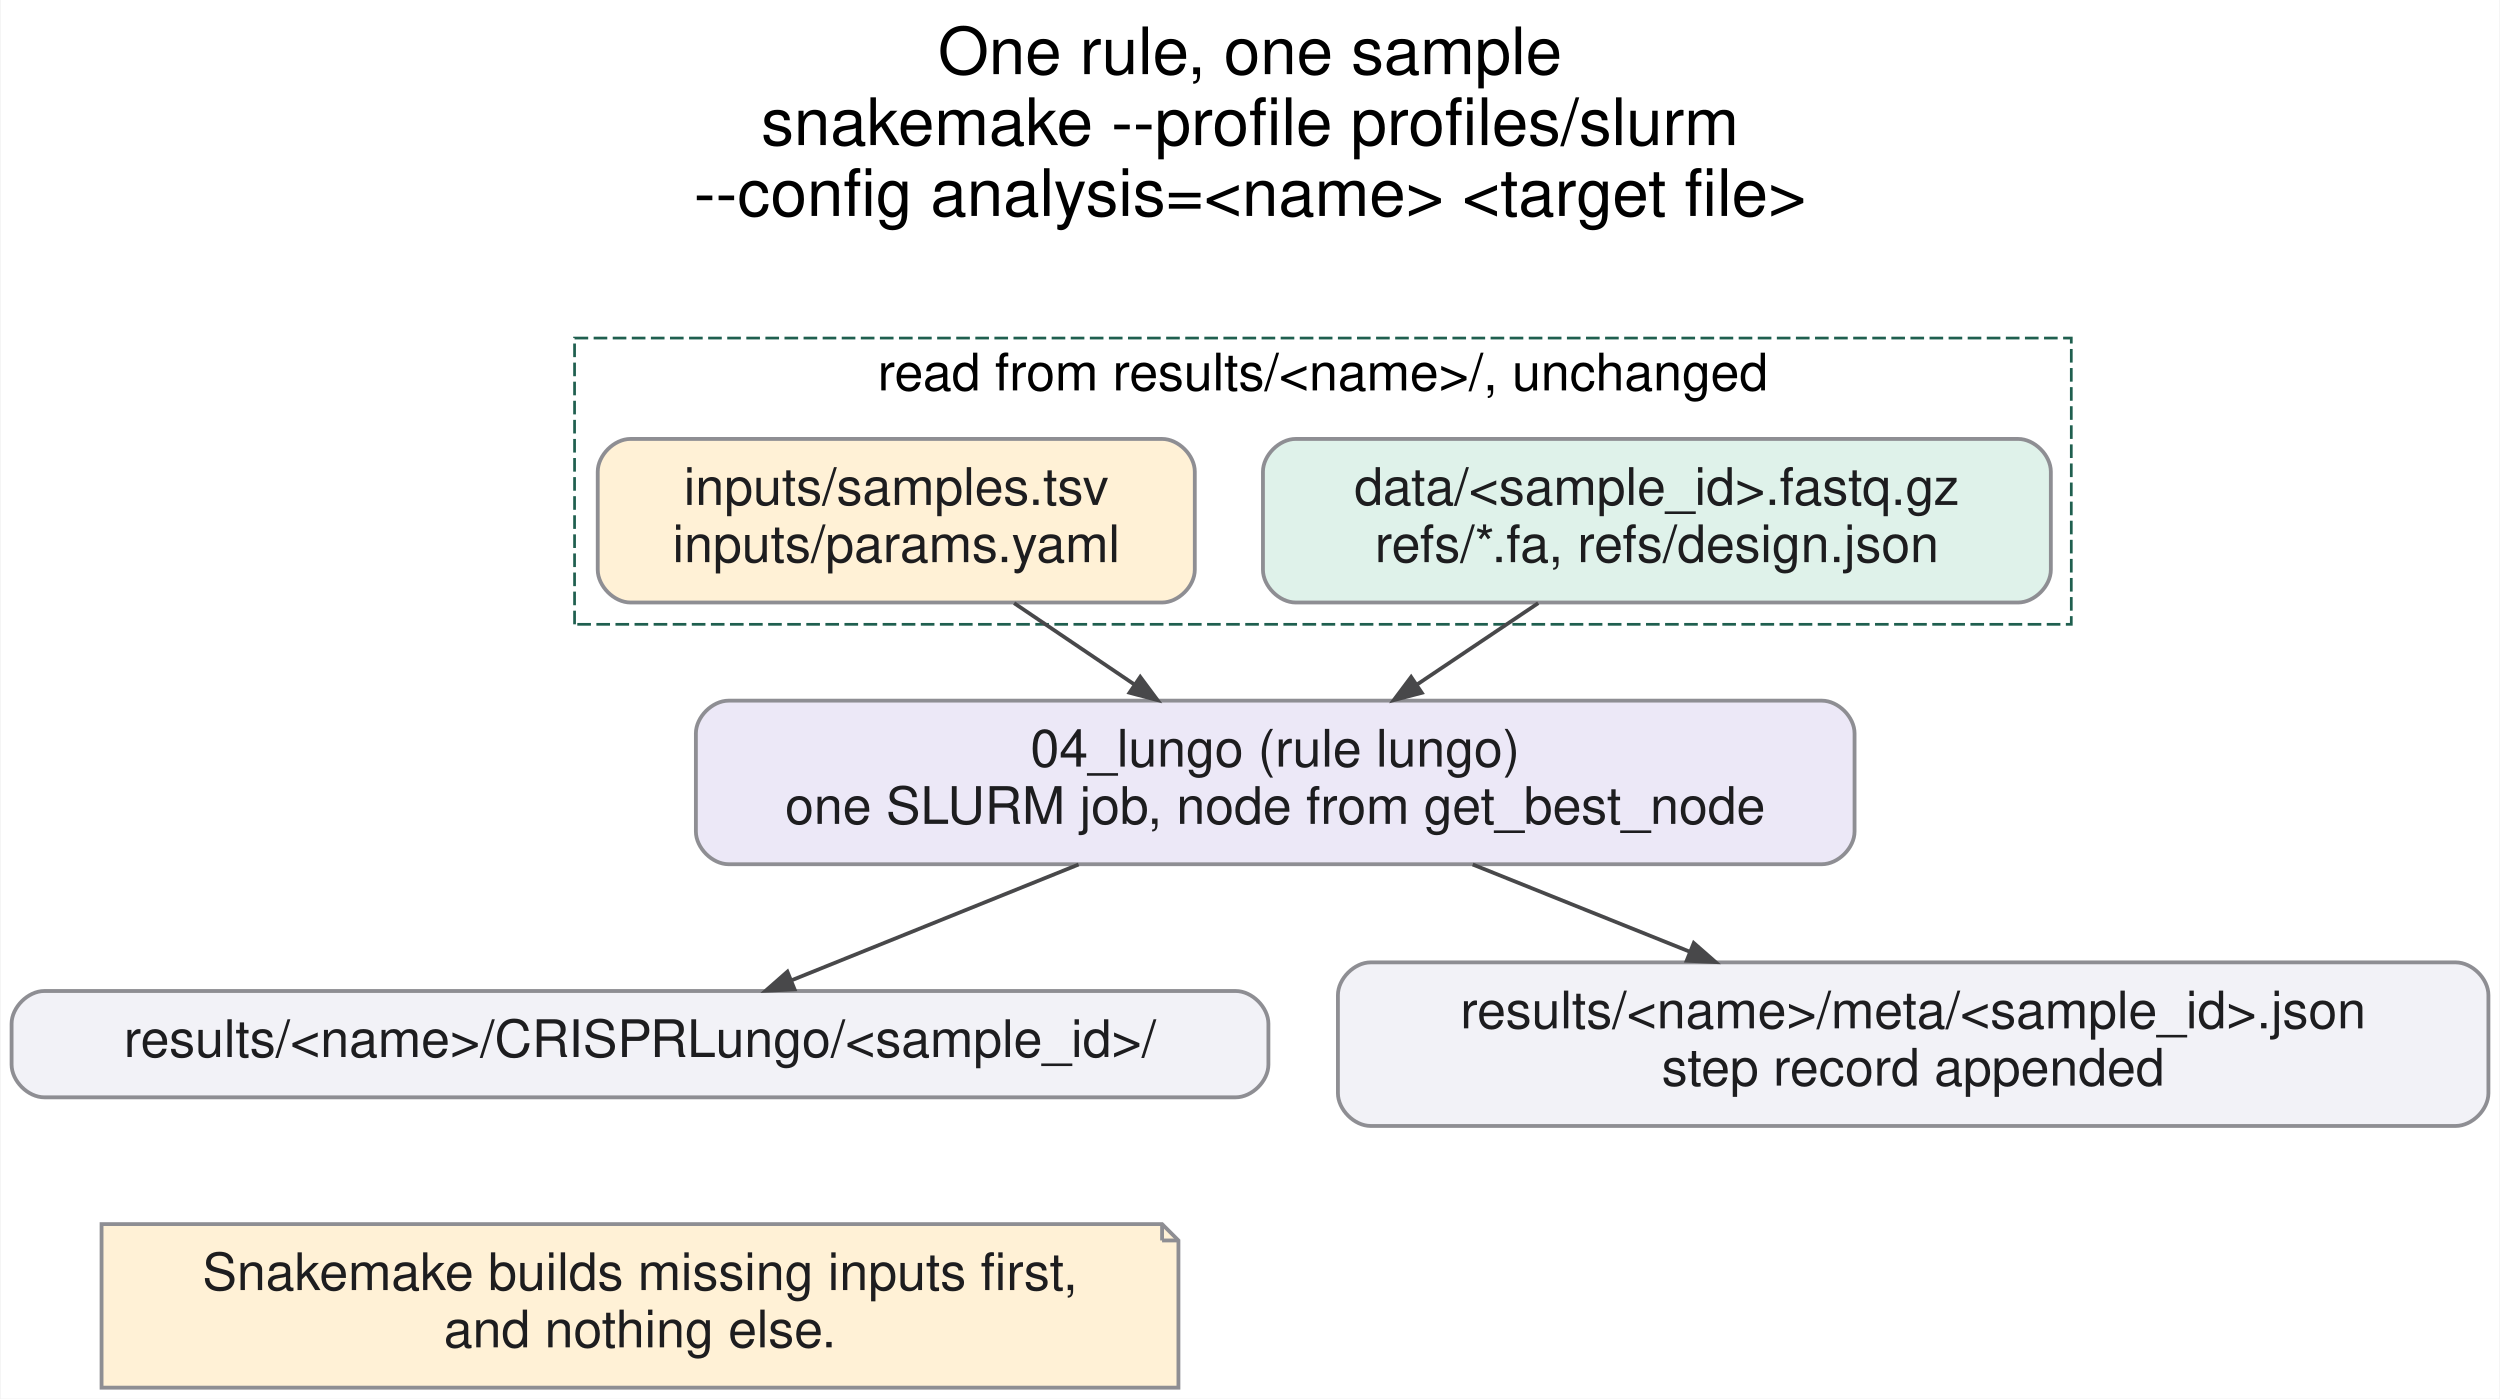
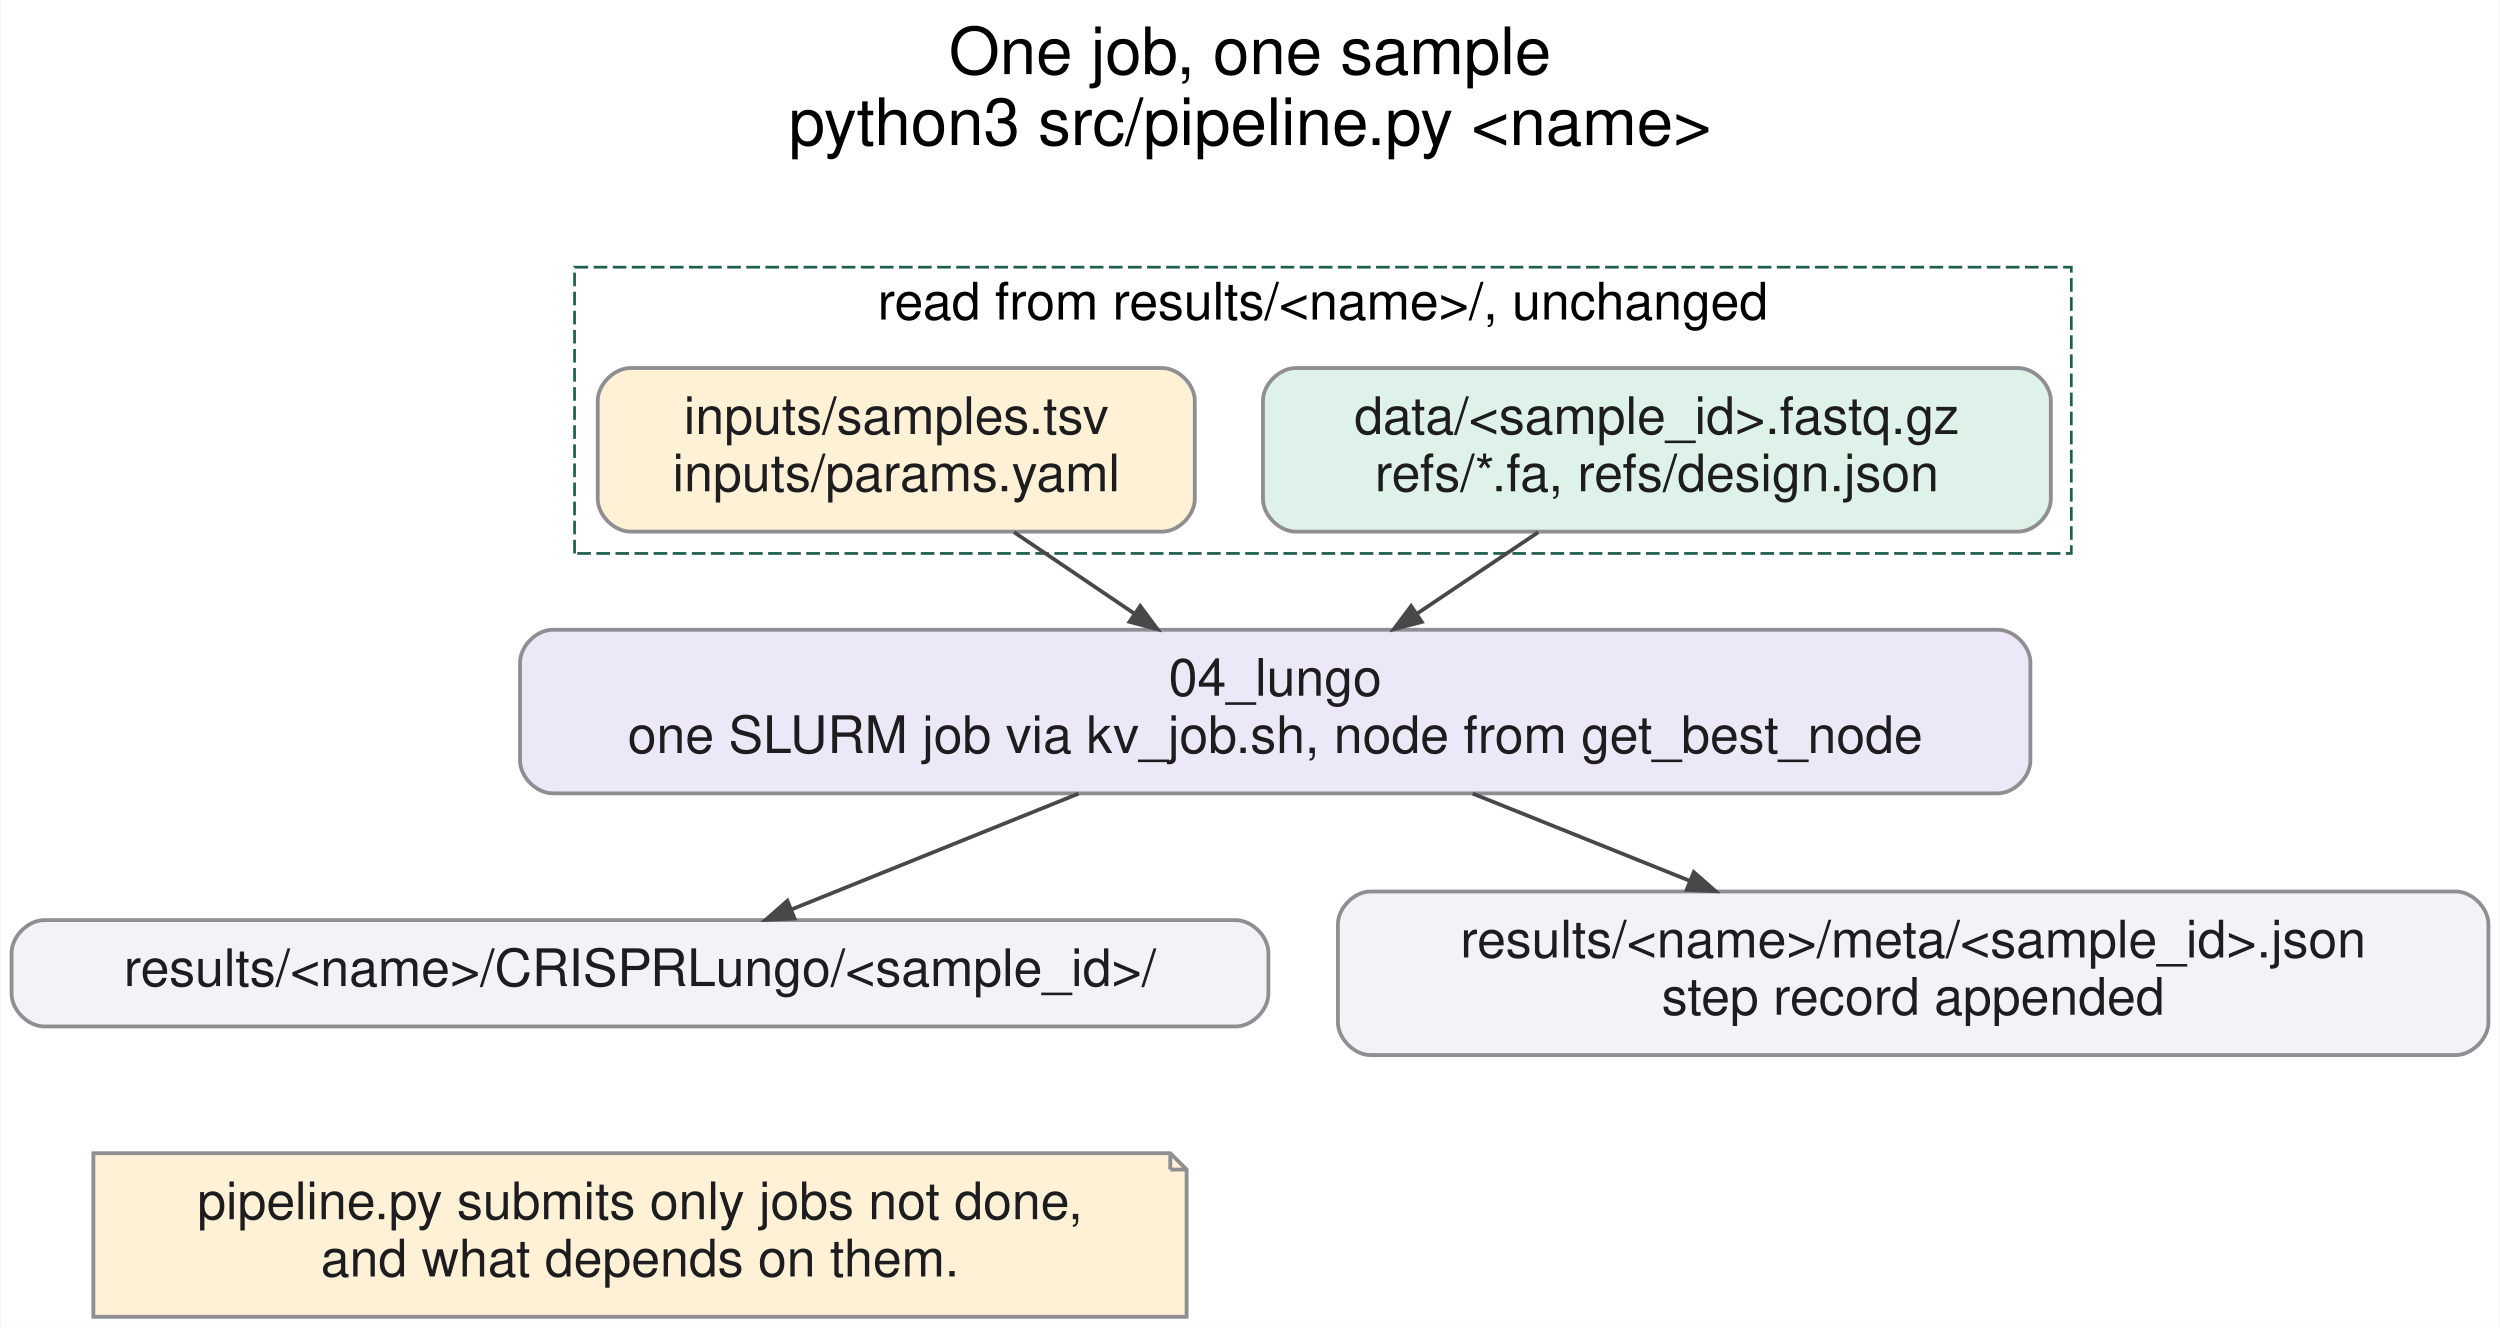
- <svg xmlns="http://www.w3.org/2000/svg" width="917pt" height="513pt" viewBox="0.00 0.00 916.50 513.00">
-   <g id="graph0" class="graph" transform="scale(1 1) rotate(0) translate(4 509)">
-     <polygon fill="white" stroke="transparent" points="-4,4 -4,-509 912.5,-509 912.5,4 -4,4" />
-     <text text-anchor="middle" x="454.25" y="-481.8" font-family="Helvetica,sans-Serif" font-size="24.00">One rule, one sample</text>
-     <text text-anchor="middle" x="454.25" y="-455.8" font-family="Helvetica,sans-Serif" font-size="24.00">snakemake --profile profiles/slurm</text>
-     <text text-anchor="middle" x="454.25" y="-429.8" font-family="Helvetica,sans-Serif" font-size="24.00">--config analysis=&lt;name&gt; &lt;target file&gt;</text>
+ <svg xmlns="http://www.w3.org/2000/svg" width="917pt" height="487pt" viewBox="0.00 0.00 916.50 487.00">
+   <g id="graph0" class="graph" transform="scale(1 1) rotate(0) translate(4 483)">
+     <polygon fill="white" stroke="transparent" points="-4,4 -4,-483 912.5,-483 912.5,4 -4,4" />
+     <text text-anchor="middle" x="454.25" y="-455.8" font-family="Helvetica,sans-Serif" font-size="24.00">One job, one sample</text>
+     <text text-anchor="middle" x="454.25" y="-429.8" font-family="Helvetica,sans-Serif" font-size="24.00">python3 src/pipeline.py &lt;name&gt;</text>
    <text text-anchor="middle" x="454.25" y="-403.8" font-family="Helvetica,sans-Serif" font-size="24.00"> </text>
    <g id="clust1" class="cluster">
      <polygon fill="white" stroke="#1f5f4f" stroke-dasharray="5,2" points="206.5,-280 206.5,-385 755.5,-385 755.5,-280 206.5,-280" />
      <text text-anchor="middle" x="481" y="-365.8" font-family="Helvetica,sans-Serif" font-size="19.00">read from results/&lt;name&gt;/, unchanged</text>
    </g>
    <g id="node1" class="node">
      <path fill="#dff2ea" stroke="#8e8e93" stroke-width="1.4" d="M736,-348C736,-348 471,-348 471,-348 465,-348 459,-342 459,-336 459,-336 459,-300 459,-300 459,-294 465,-288 471,-288 471,-288 736,-288 736,-288 742,-288 748,-294 748,-300 748,-300 748,-336 748,-336 748,-342 742,-348 736,-348" />
      <text text-anchor="middle" x="603.5" y="-323.8" font-family="Helvetica,sans-Serif" font-size="19.00" fill="#1d1d1f">data/&lt;sample_id&gt;.fastq.gz</text>
      <text text-anchor="middle" x="603.5" y="-302.8" font-family="Helvetica,sans-Serif" font-size="19.00" fill="#1d1d1f">refs/*.fa, refs/design.json</text>
    </g>
    <g id="node3" class="node">
-       <path fill="#ece8f7" stroke="#8e8e93" stroke-width="1.4" d="M664,-252C664,-252 263,-252 263,-252 257,-252 251,-246 251,-240 251,-240 251,-204 251,-204 251,-198 257,-192 263,-192 263,-192 664,-192 664,-192 670,-192 676,-198 676,-204 676,-204 676,-240 676,-240 676,-246 670,-252 664,-252" />
-       <text text-anchor="middle" x="463.5" y="-227.8" font-family="Helvetica,sans-Serif" font-size="19.00" fill="#1d1d1f">04_lungo (rule lungo)</text>
-       <text text-anchor="middle" x="463.5" y="-206.8" font-family="Helvetica,sans-Serif" font-size="19.00" fill="#1d1d1f">one SLURM job, node from get_best_node</text>
+       <path fill="#ece8f7" stroke="#8e8e93" stroke-width="1.4" d="M728.5,-252C728.5,-252 198.5,-252 198.5,-252 192.5,-252 186.5,-246 186.5,-240 186.5,-240 186.5,-204 186.5,-204 186.5,-198 192.5,-192 198.5,-192 198.5,-192 728.5,-192 728.5,-192 734.5,-192 740.5,-198 740.5,-204 740.5,-204 740.5,-240 740.5,-240 740.5,-246 734.5,-252 728.5,-252" />
+       <text text-anchor="middle" x="463.5" y="-227.8" font-family="Helvetica,sans-Serif" font-size="19.00" fill="#1d1d1f">04_lungo</text>
+       <text text-anchor="middle" x="463.5" y="-206.8" font-family="Helvetica,sans-Serif" font-size="19.00" fill="#1d1d1f">one SLURM job via kv_job.sh, node from get_best_node</text>
    </g>
    <g id="edge1" class="edge">
      <path fill="none" stroke="#48484a" stroke-width="1.4" d="M559.97,-287.77C545.88,-278.31 530.11,-267.72 515.47,-257.89" />
      <polygon fill="#48484a" stroke="#48484a" stroke-width="1.4" points="517.26,-254.88 507,-252.21 513.35,-260.69 517.26,-254.88" />
    </g>
    <g id="node2" class="node">
      <path fill="#fff1d6" stroke="#8e8e93" stroke-width="1.4" d="M422,-348C422,-348 227,-348 227,-348 221,-348 215,-342 215,-336 215,-336 215,-300 215,-300 215,-294 221,-288 227,-288 227,-288 422,-288 422,-288 428,-288 434,-294 434,-300 434,-300 434,-336 434,-336 434,-342 428,-348 422,-348" />
      <text text-anchor="middle" x="324.5" y="-323.8" font-family="Helvetica,sans-Serif" font-size="19.00" fill="#1d1d1f">inputs/samples.tsv</text>
      <text text-anchor="middle" x="324.5" y="-302.8" font-family="Helvetica,sans-Serif" font-size="19.00" fill="#1d1d1f">inputs/params.yaml</text>
    </g>
    <g id="edge2" class="edge">
      <path fill="none" stroke="#48484a" stroke-width="1.4" d="M367.72,-287.77C381.71,-278.31 397.37,-267.72 411.9,-257.89" />
      <polygon fill="#48484a" stroke="#48484a" stroke-width="1.4" points="413.99,-260.71 420.31,-252.21 410.06,-254.91 413.99,-260.71" />
    </g>
    <g id="node4" class="node">
      <path fill="#f2f2f7" stroke="#8e8e93" stroke-width="1.4" d="M449,-145.5C449,-145.5 12,-145.5 12,-145.5 6,-145.5 0,-139.5 0,-133.5 0,-133.5 0,-118.5 0,-118.5 0,-112.5 6,-106.5 12,-106.5 12,-106.5 449,-106.5 449,-106.5 455,-106.5 461,-112.5 461,-118.5 461,-118.5 461,-133.5 461,-133.5 461,-139.5 455,-145.5 449,-145.5" />
      <text text-anchor="middle" x="230.5" y="-121.3" font-family="Helvetica,sans-Serif" font-size="19.00" fill="#1d1d1f">results/&lt;name&gt;/CRISPRLungo/&lt;sample_id&gt;/</text>
    </g>
    <g id="edge3" class="edge">
      <path fill="none" stroke="#48484a" stroke-width="1.4" d="M391.37,-191.9C357.46,-178.22 317.65,-162.16 286.11,-149.44" />
      <polygon fill="#48484a" stroke="#48484a" stroke-width="1.4" points="287.19,-146.1 276.61,-145.6 284.57,-152.59 287.19,-146.1" />
    </g>
    <g id="node5" class="node">
      <path fill="#f2f2f7" stroke="#8e8e93" stroke-width="1.4" d="M896.5,-156C896.5,-156 498.5,-156 498.5,-156 492.5,-156 486.5,-150 486.5,-144 486.5,-144 486.5,-108 486.5,-108 486.5,-102 492.5,-96 498.5,-96 498.5,-96 896.5,-96 896.5,-96 902.5,-96 908.5,-102 908.5,-108 908.5,-108 908.5,-144 908.5,-144 908.5,-150 902.5,-156 896.5,-156" />
      <text text-anchor="middle" x="697.5" y="-131.8" font-family="Helvetica,sans-Serif" font-size="19.00" fill="#1d1d1f">results/&lt;name&gt;/meta/&lt;sample_id&gt;.json</text>
      <text text-anchor="middle" x="697.5" y="-110.8" font-family="Helvetica,sans-Serif" font-size="19.00" fill="#1d1d1f">step record appended</text>
    </g>
    <g id="edge4" class="edge">
      <path fill="none" stroke="#48484a" stroke-width="1.4" d="M535.94,-191.9C561.16,-181.77 589.63,-170.33 615.57,-159.91" />
      <polygon fill="#48484a" stroke="#48484a" stroke-width="1.4" points="617.03,-163.1 625,-156.12 614.42,-156.6 617.03,-163.1" />
    </g>
    <g id="node6" class="node">
-       <polygon fill="#fff1d6" stroke="#8e8e93" stroke-width="1.4" points="422,-60 33,-60 33,0 428,0 428,-54 422,-60" />
-       <polyline fill="none" stroke="#8e8e93" stroke-width="1.4" points="422,-60 422,-54 " />
-       <polyline fill="none" stroke="#8e8e93" stroke-width="1.4" points="428,-54 422,-54 " />
-       <text text-anchor="middle" x="230.5" y="-35.8" font-family="Helvetica,sans-Serif" font-size="19.00" fill="#1d1d1f">Snakemake builds missing inputs first,</text>
-       <text text-anchor="middle" x="230.5" y="-14.8" font-family="Helvetica,sans-Serif" font-size="19.00" fill="#1d1d1f">and nothing else.</text>
+       <polygon fill="#fff1d6" stroke="#8e8e93" stroke-width="1.4" points="425,-60 30,-60 30,0 431,0 431,-54 425,-60" />
+       <polyline fill="none" stroke="#8e8e93" stroke-width="1.4" points="425,-60 425,-54 " />
+       <polyline fill="none" stroke="#8e8e93" stroke-width="1.4" points="431,-54 425,-54 " />
+       <text text-anchor="middle" x="230.5" y="-35.8" font-family="Helvetica,sans-Serif" font-size="19.00" fill="#1d1d1f">pipeline.py submits only jobs not done,</text>
+       <text text-anchor="middle" x="230.5" y="-14.8" font-family="Helvetica,sans-Serif" font-size="19.00" fill="#1d1d1f">and what depends on them.</text>
    </g>
  </g>
</svg>
